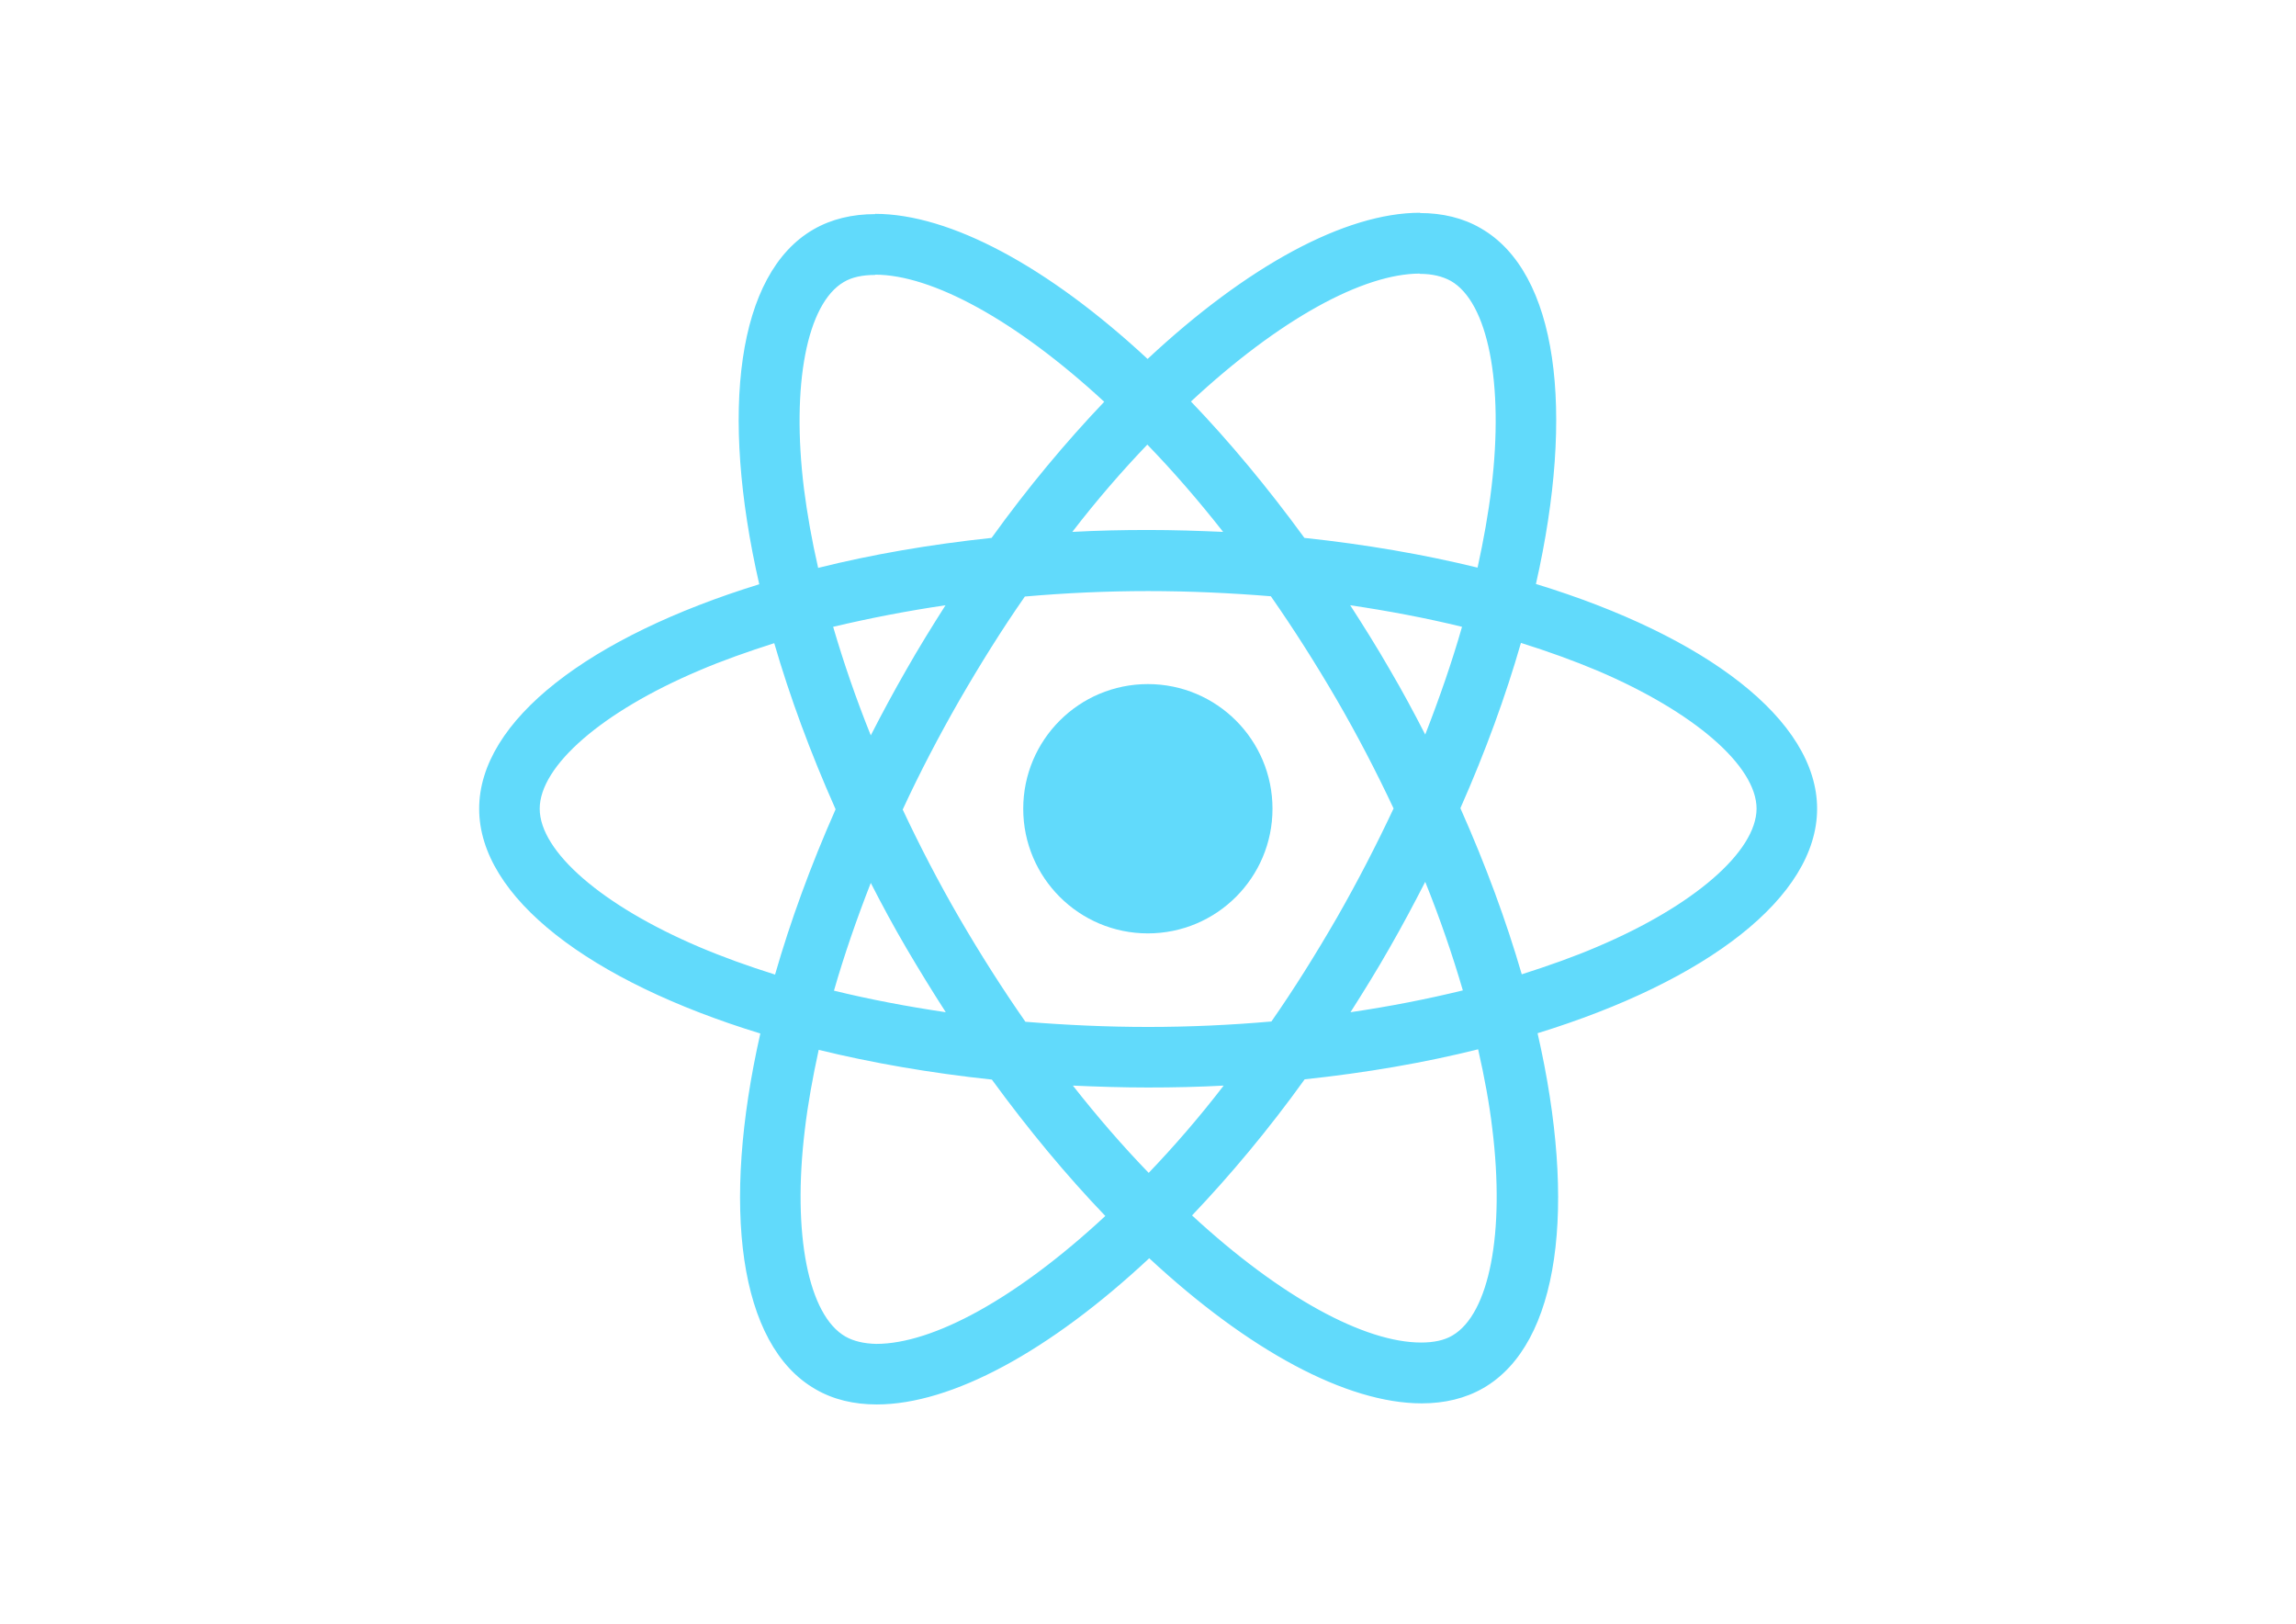
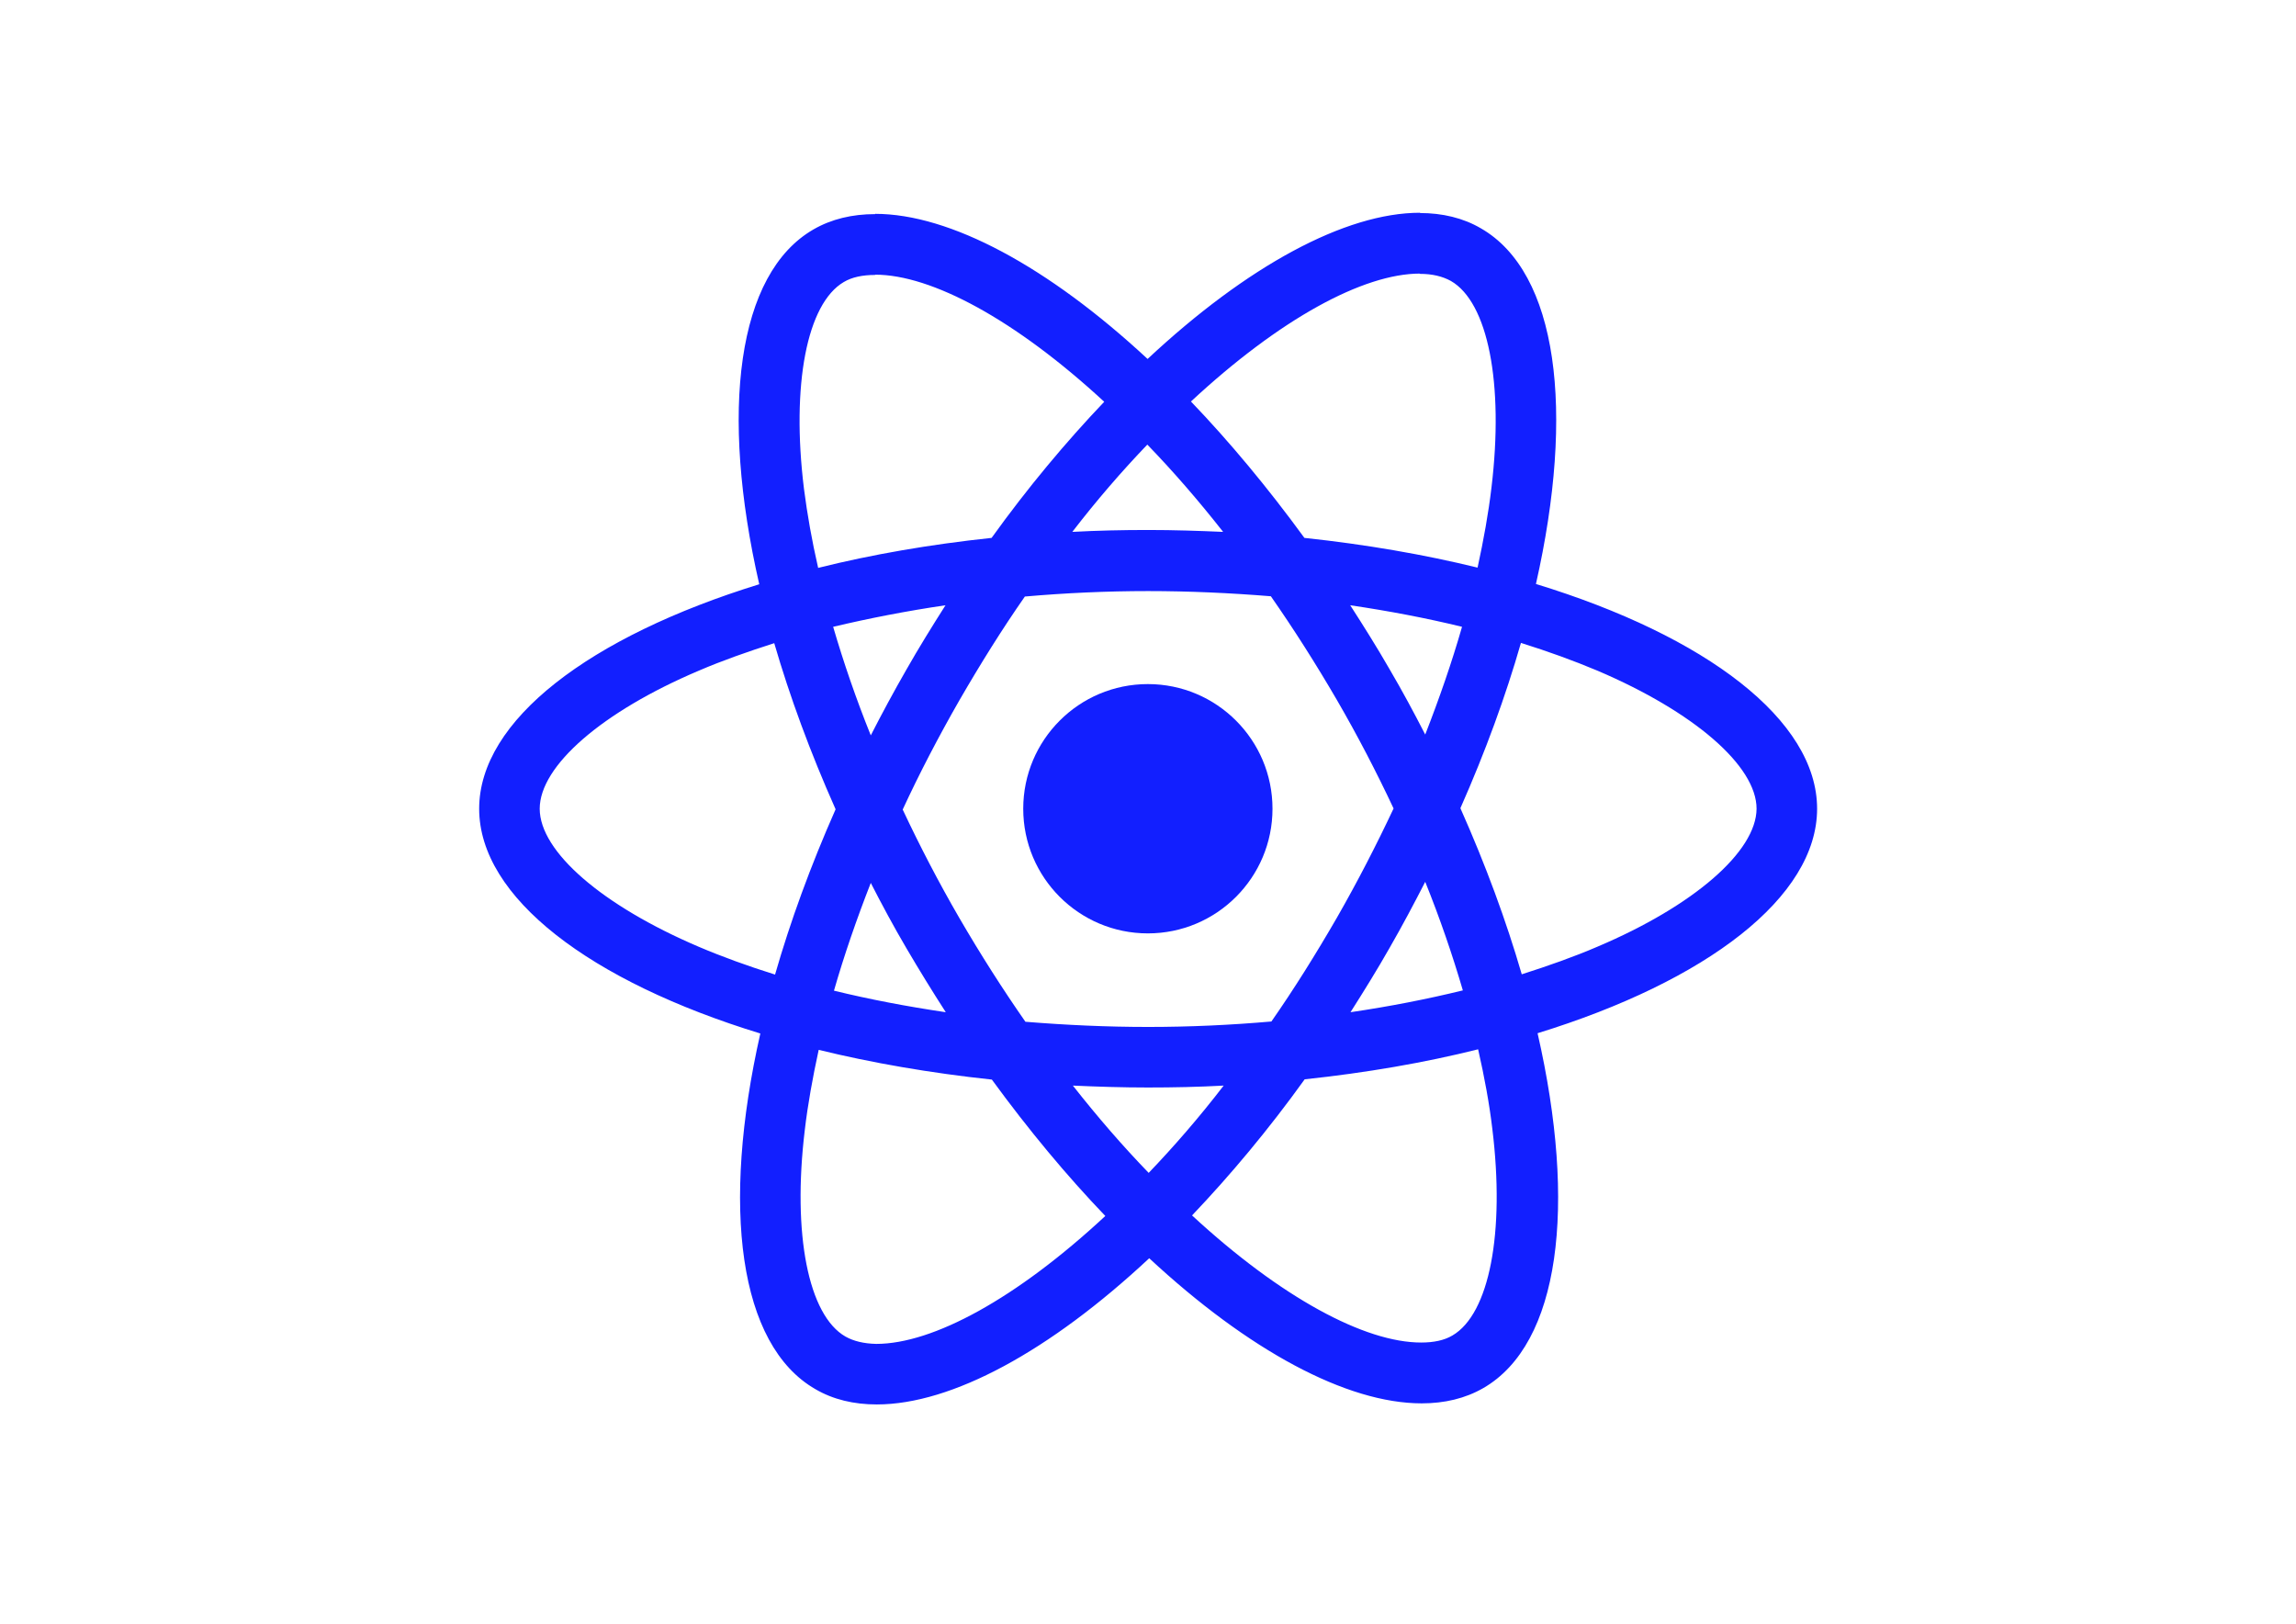
<svg xmlns="http://www.w3.org/2000/svg" viewBox="0 0 841.9 595.3">
-   <g fill="#61DAFB">
+   <g fill="#121fff">
    <path d="M666.3 296.5c0-32.5-40.7-63.3-103.1-82.4 14.4-63.6 8-114.2-20.2-130.4-6.5-3.8-14.1-5.6-22.4-5.6v22.3c4.6 0 8.3.9 11.4 2.6 13.6 7.8 19.5 37.5 14.9 75.7-1.1 9.4-2.9 19.3-5.1 29.4-19.6-4.8-41-8.5-63.5-10.9-13.5-18.5-27.5-35.3-41.6-50 32.6-30.3 63.2-46.9 84-46.9V78c-27.5 0-63.5 19.6-99.9 53.6-36.4-33.8-72.4-53.2-99.9-53.2v22.3c20.7 0 51.4 16.5 84 46.6-14 14.7-28 31.4-41.3 49.9-22.6 2.4-44 6.1-63.6 11-2.3-10-4-19.7-5.2-29-4.7-38.2 1.1-67.9 14.6-75.8 3-1.8 6.9-2.6 11.5-2.6V78.5c-8.4 0-16 1.8-22.6 5.6-28.1 16.2-34.4 66.7-19.9 130.1-62.2 19.2-102.7 49.9-102.7 82.3 0 32.5 40.7 63.3 103.1 82.4-14.4 63.6-8 114.2 20.2 130.4 6.5 3.8 14.1 5.6 22.5 5.6 27.5 0 63.5-19.6 99.9-53.6 36.4 33.8 72.4 53.2 99.9 53.2 8.4 0 16-1.8 22.6-5.6 28.1-16.2 34.4-66.7 19.9-130.1 62-19.1 102.5-49.9 102.5-82.3zm-130.2-66.7c-3.7 12.9-8.3 26.2-13.5 39.5-4.1-8-8.4-16-13.1-24-4.6-8-9.5-15.8-14.4-23.4 14.2 2.1 27.9 4.7 41 7.9zm-45.8 106.5c-7.8 13.5-15.8 26.3-24.1 38.2-14.9 1.3-30 2-45.2 2-15.1 0-30.2-.7-45-1.9-8.3-11.9-16.4-24.6-24.2-38-7.6-13.1-14.5-26.4-20.8-39.8 6.2-13.4 13.2-26.8 20.7-39.9 7.8-13.5 15.8-26.3 24.1-38.2 14.9-1.3 30-2 45.2-2 15.1 0 30.2.7 45 1.9 8.3 11.9 16.4 24.6 24.2 38 7.6 13.1 14.5 26.4 20.8 39.8-6.3 13.4-13.2 26.8-20.7 39.9zm32.3-13c5.4 13.4 10 26.8 13.8 39.8-13.1 3.2-26.9 5.9-41.2 8 4.9-7.7 9.8-15.6 14.4-23.7 4.6-8 8.9-16.1 13-24.1zM421.2 430c-9.3-9.6-18.6-20.3-27.8-32 9 .4 18.2.7 27.5.7 9.4 0 18.7-.2 27.8-.7-9 11.7-18.3 22.4-27.5 32zm-74.4-58.9c-14.2-2.1-27.9-4.7-41-7.9 3.7-12.9 8.3-26.2 13.5-39.5 4.1 8 8.4 16 13.1 24 4.7 8 9.5 15.8 14.4 23.4zM420.7 163c9.3 9.6 18.6 20.3 27.8 32-9-.4-18.2-.7-27.5-.7-9.4 0-18.7.2-27.8.7 9-11.7 18.3-22.4 27.5-32zm-74 58.9c-4.9 7.7-9.8 15.6-14.4 23.7-4.6 8-8.9 16-13 24-5.4-13.4-10-26.8-13.8-39.8 13.1-3.1 26.9-5.8 41.2-7.9zm-90.5 125.2c-35.4-15.1-58.3-34.9-58.3-50.6 0-15.7 22.9-35.6 58.3-50.6 8.6-3.7 18-7 27.7-10.1 5.7 19.6 13.2 40 22.5 60.9-9.2 20.8-16.6 41.1-22.2 60.6-9.9-3.1-19.3-6.5-28-10.2zM310 490c-13.6-7.8-19.5-37.5-14.9-75.7 1.1-9.4 2.9-19.3 5.1-29.4 19.6 4.8 41 8.5 63.5 10.9 13.5 18.5 27.5 35.3 41.6 50-32.6 30.3-63.2 46.9-84 46.9-4.5-.1-8.3-1-11.3-2.7zm237.2-76.2c4.7 38.2-1.1 67.9-14.6 75.8-3 1.8-6.9 2.6-11.5 2.6-20.7 0-51.4-16.5-84-46.6 14-14.7 28-31.4 41.3-49.9 22.6-2.4 44-6.1 63.6-11 2.3 10.1 4.1 19.8 5.2 29.1zm38.5-66.7c-8.6 3.7-18 7-27.7 10.1-5.7-19.6-13.2-40-22.5-60.9 9.2-20.8 16.6-41.1 22.2-60.6 9.9 3.1 19.3 6.5 28.1 10.2 35.4 15.1 58.3 34.9 58.3 50.6-.1 15.7-23 35.6-58.4 50.6zM320.8 78.4z" />
    <circle cx="420.9" cy="296.5" r="45.7" />
    <path d="M520.5 78.1z" />
  </g>
</svg>
